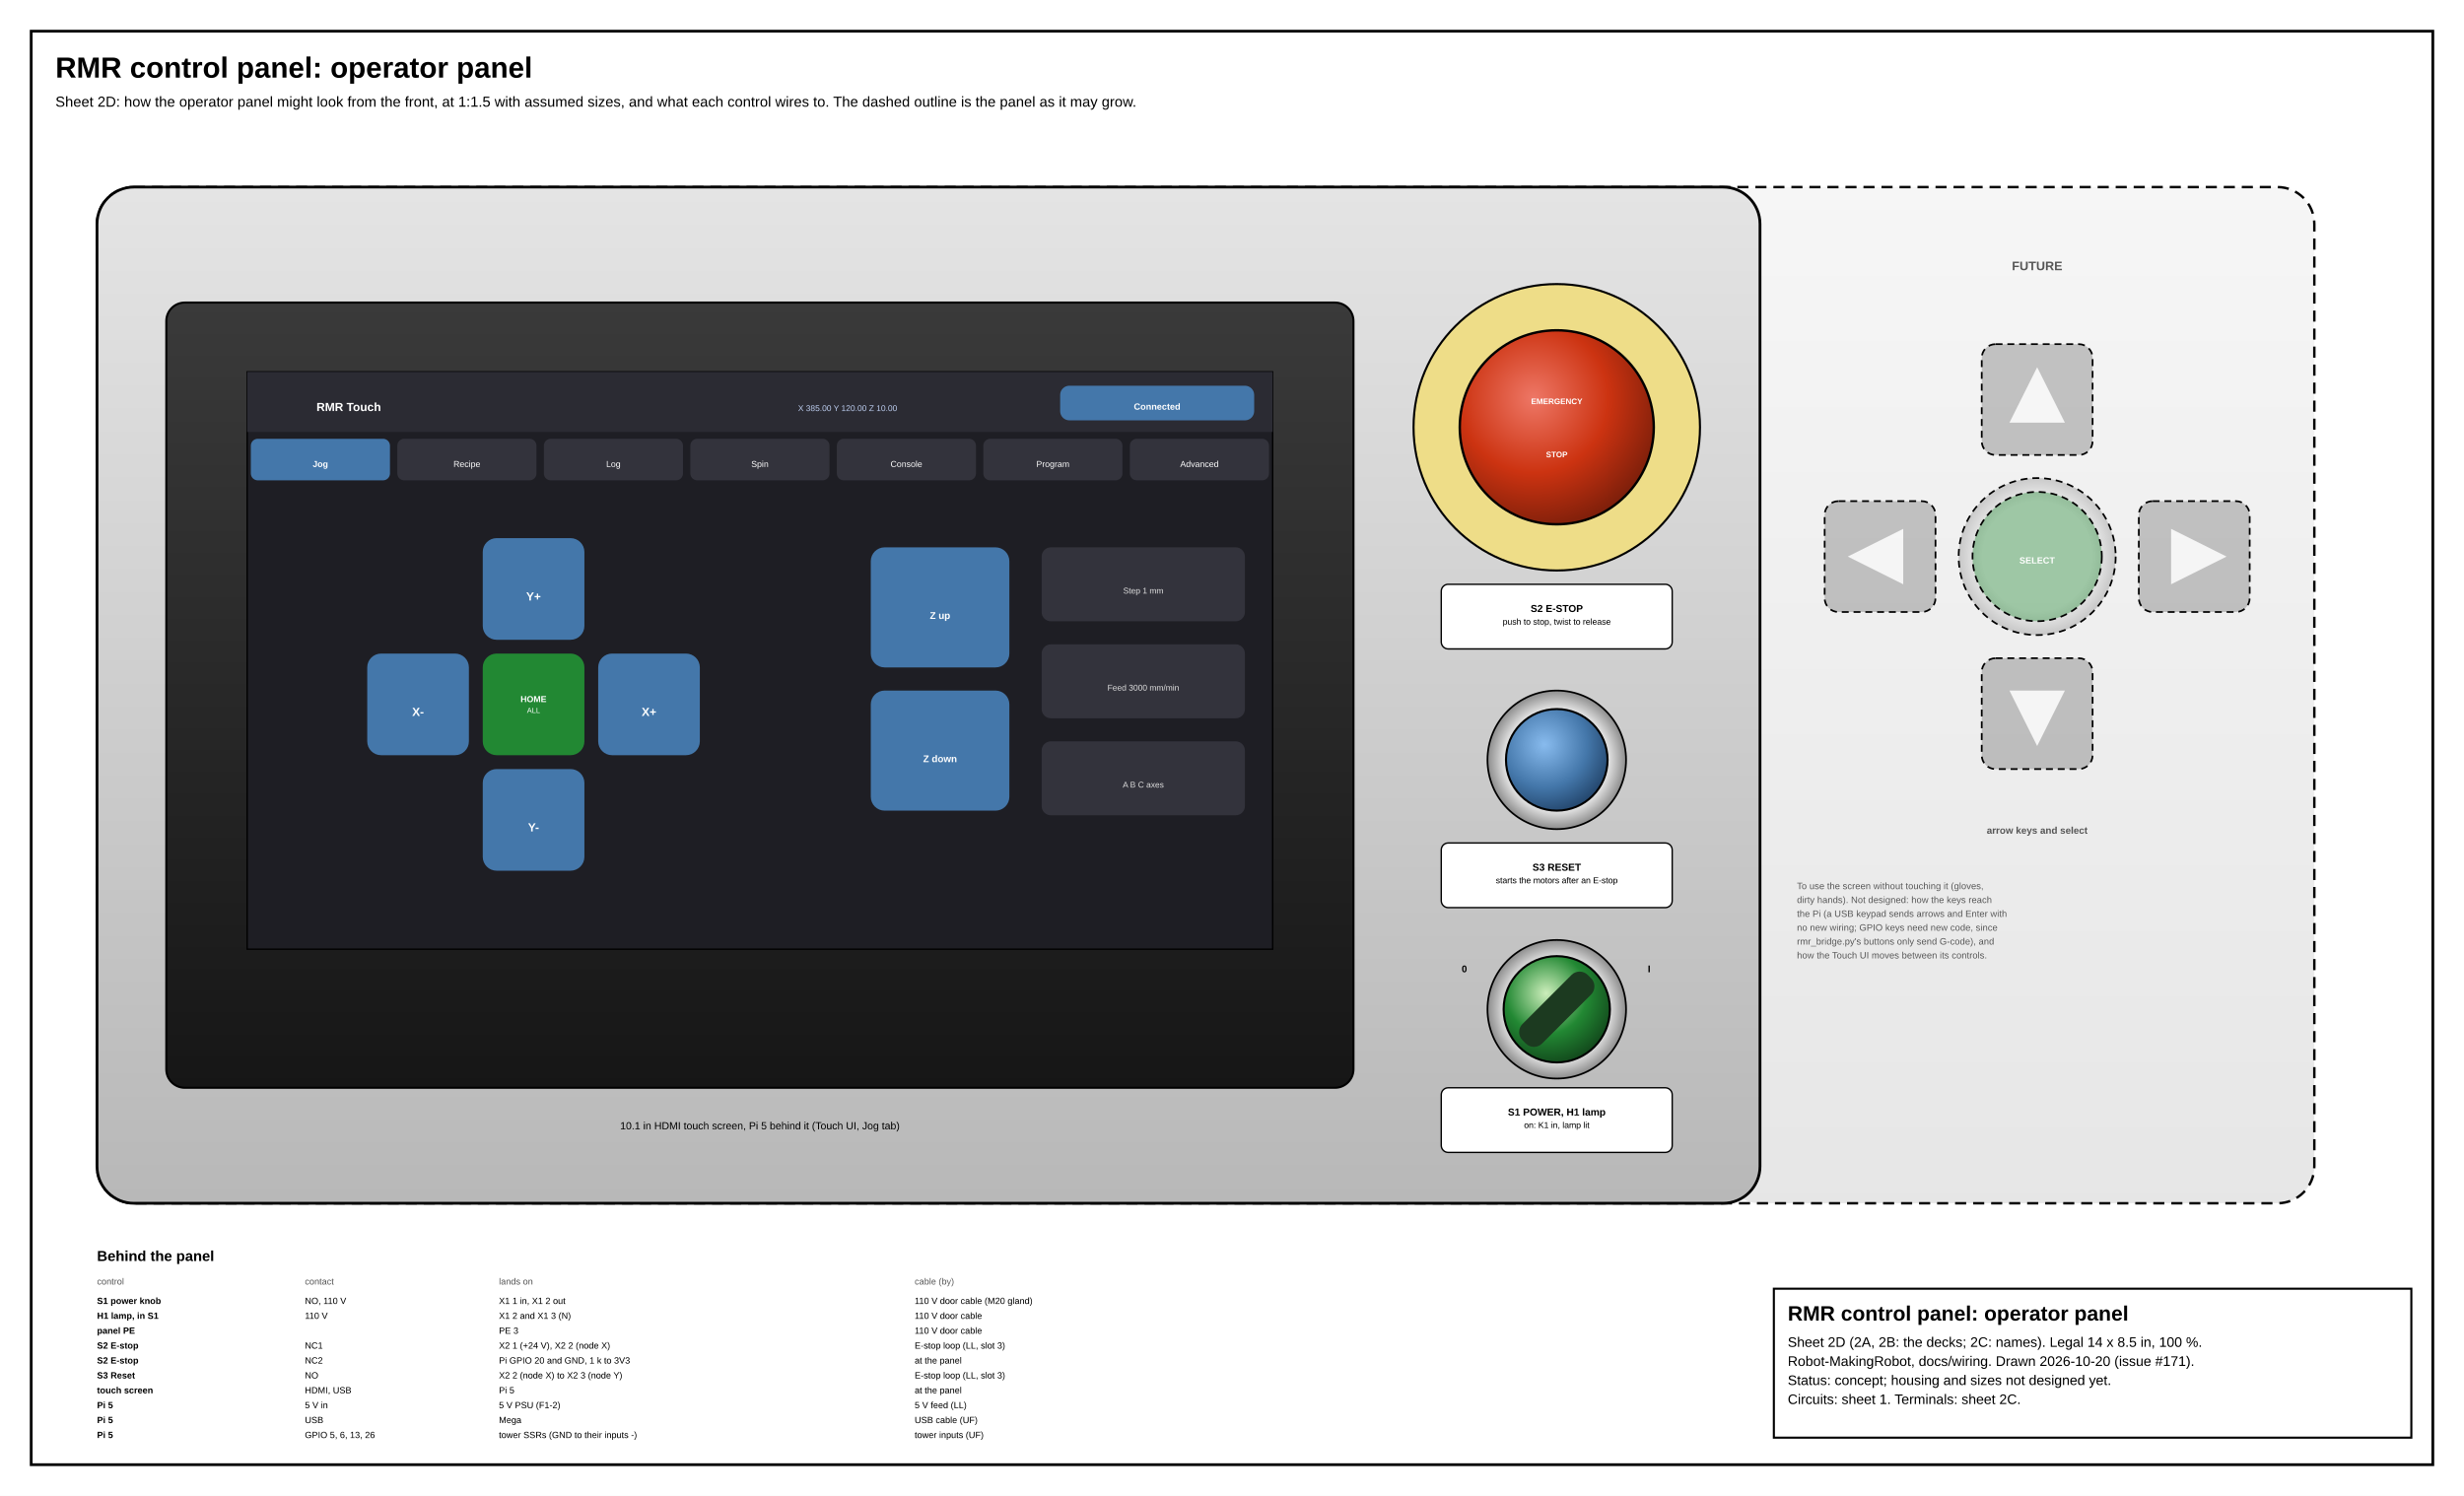
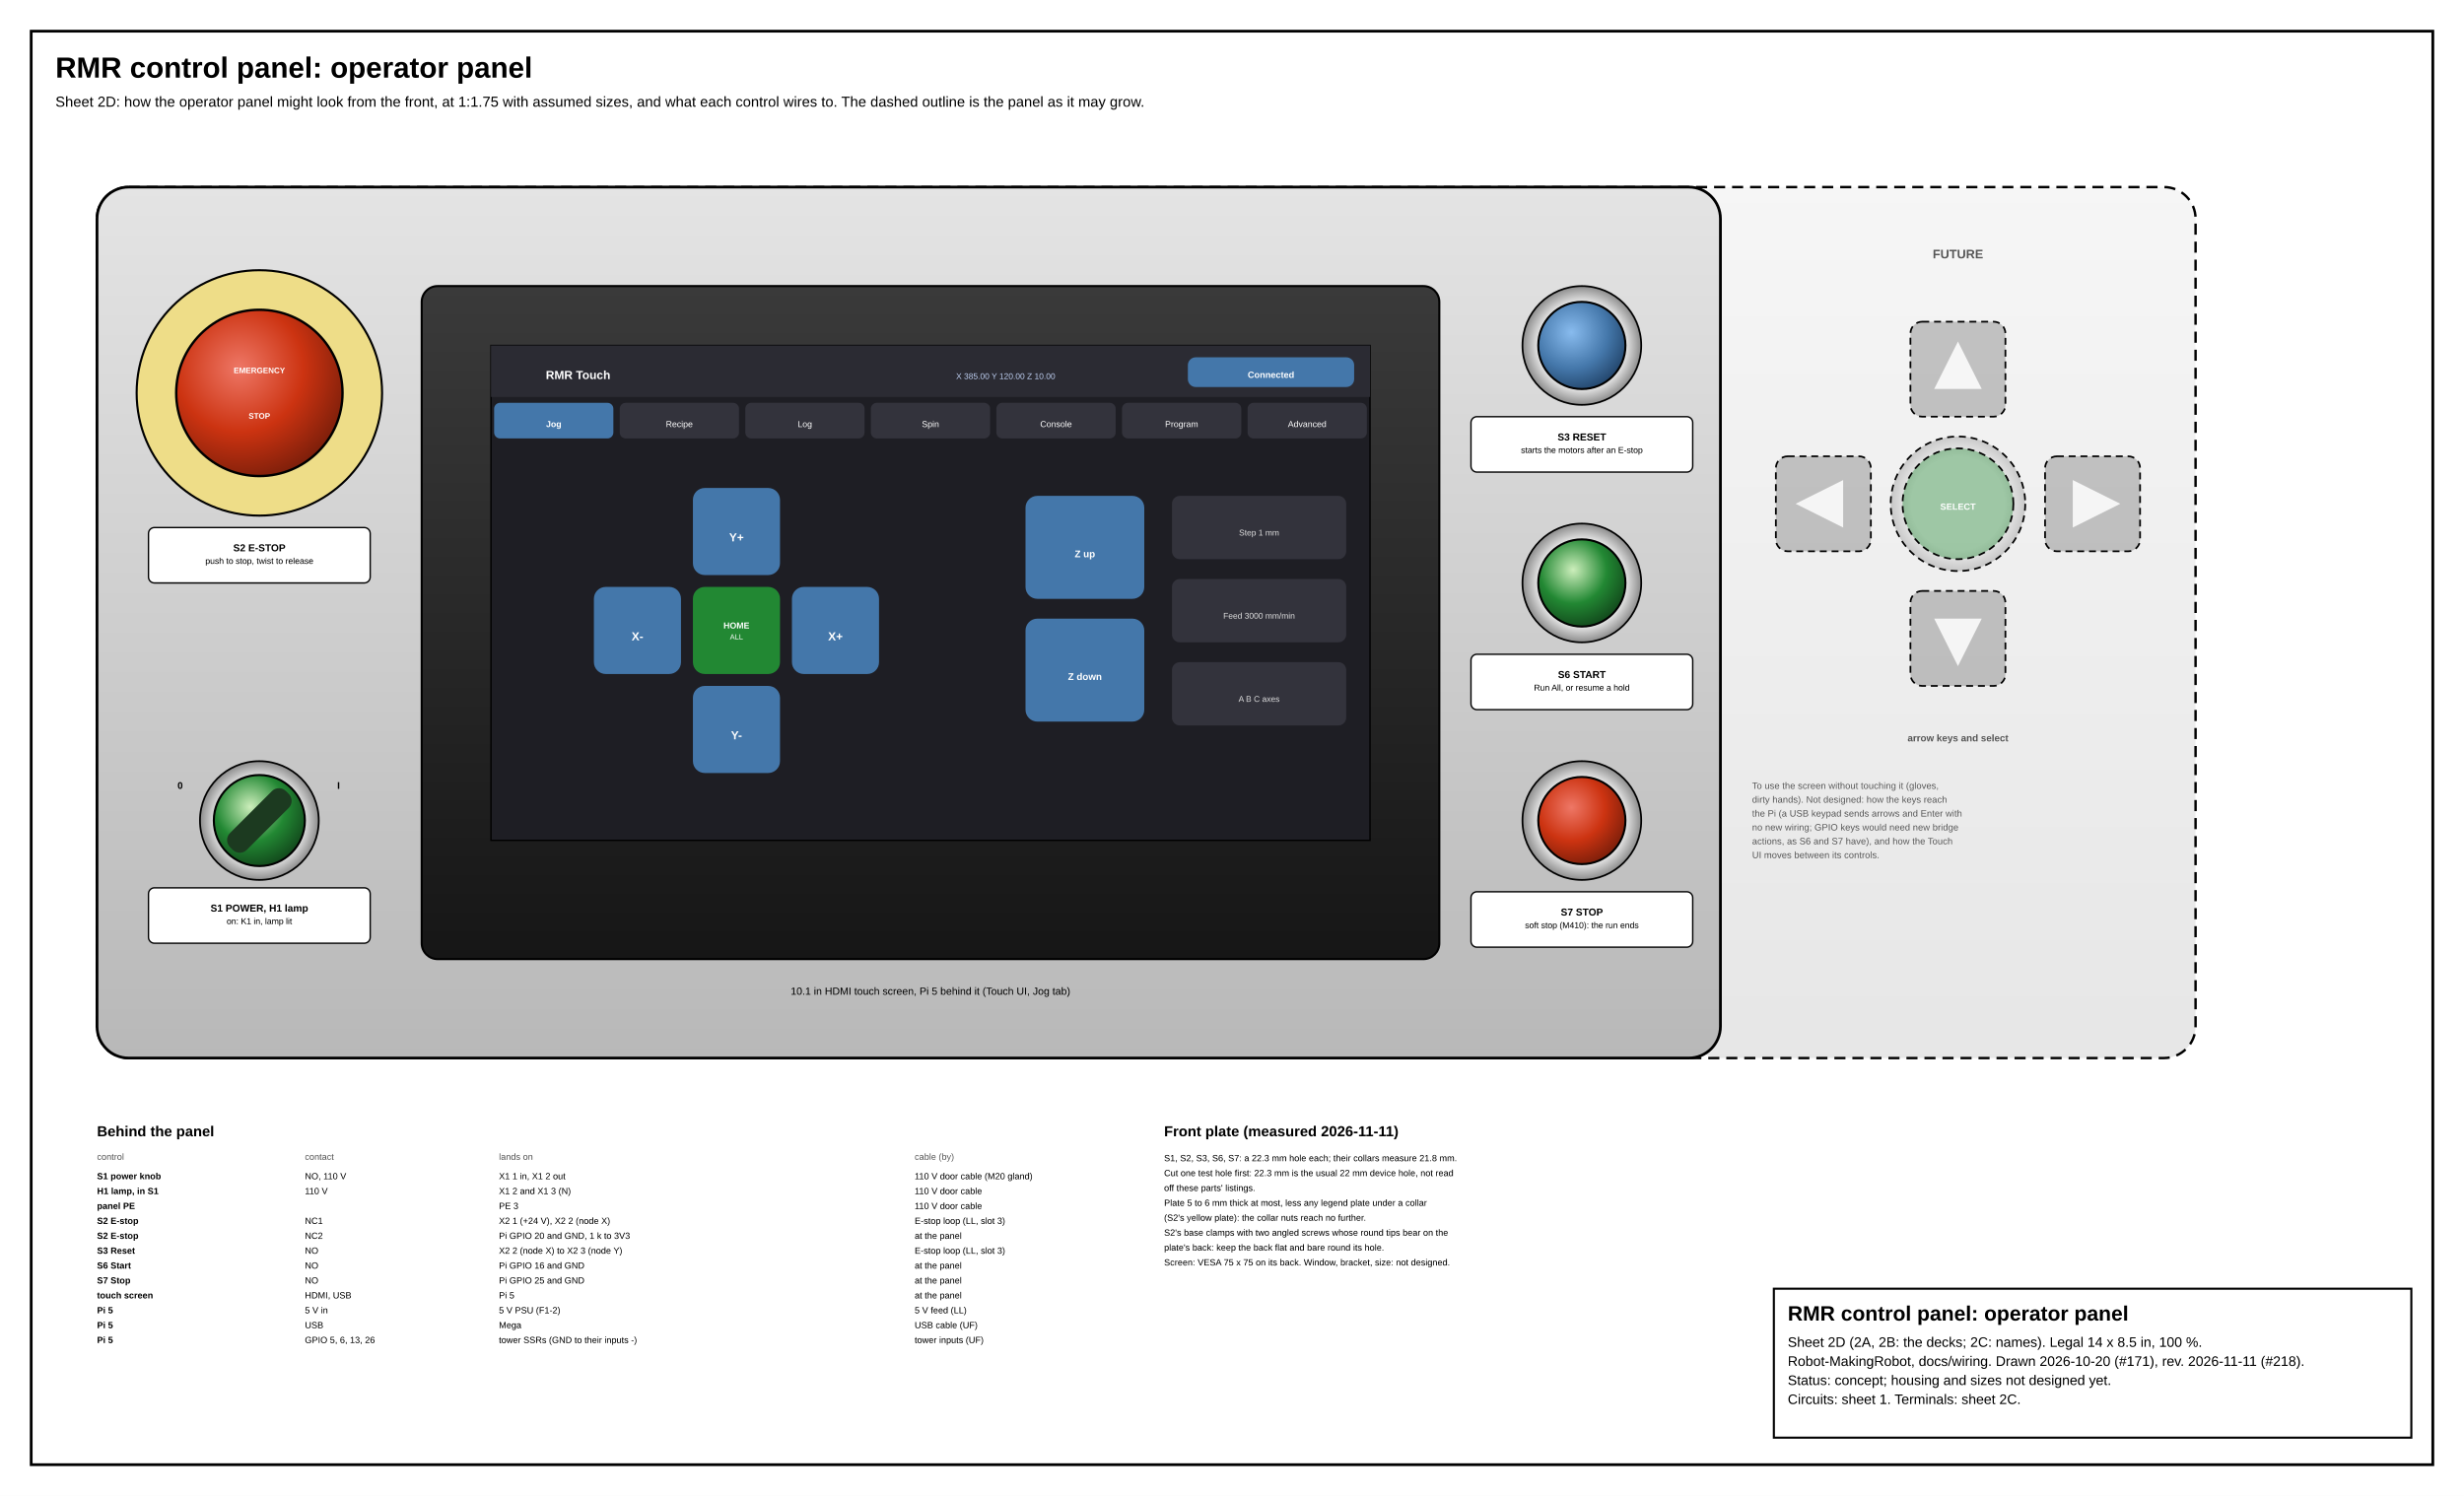
<svg xmlns="http://www.w3.org/2000/svg" width="14in" height="8.5in" viewBox="0 0 355.6 215.9">
  <style>
text{font-family:Arial,Helvetica,sans-serif;fill:#000}
path,line{fill:none;stroke-linecap:butt;stroke-linejoin:miter}
.ac{stroke:#CC3311;stroke-width:.6}
.va{stroke:#0077BB;stroke-width:.5}
.ve{stroke:#EE3377;stroke-width:.5}
.zp{stroke:#000;stroke-width:.55}
.zs{stroke:#33BBEE;stroke-width:.5}
.pe{stroke:#009988;stroke-width:.45;stroke-dasharray:2.4 .7 .5 .7}
.lv{stroke:#EE7733;stroke-width:.42}
.sg{stroke:#000;stroke-width:.22}
.zl{stroke:#000;stroke-width:.3}
.cb{stroke:#000;stroke-width:.85}
.sgc{stroke:#000;stroke-width:.5}
.mo{stroke:#000;stroke-width:.3}
.un{stroke-dasharray:1.1 .8}
.mech{stroke:#000;stroke-width:.2;stroke-dasharray:.8 .6}
.sym{stroke:#000;stroke-width:.32;fill:none}
.symf{stroke:#000;stroke-width:.32;fill:#fff}
.bx{fill:#fff;stroke:#000;stroke-width:.3}
.bxl{fill:#fff;stroke:#000;stroke-width:.22}
.frame{fill:none;stroke:#000;stroke-width:.4}
.zone{fill:none;stroke:#888;stroke-width:.2;stroke-dasharray:1.5 1}
.rail{fill:#d9d9d9;stroke:#666;stroke-width:.2}
.duct{fill:#f3f3f3;stroke:#999;stroke-width:.2}
.dot{stroke:none}
</style>
  <rect x="0" y="0" width="355.6" height="215.9" fill="#fff" />
  <rect class="frame" x="4.5" y="4.5" width="346.6" height="206.9" />
  <defs>
    <linearGradient id="opHousing" x1="0" y1="0" x2="0" y2="1">
      <stop offset="0" stop-color="#E4E4E4" />
      <stop offset="1" stop-color="#B8B8B8" />
    </linearGradient>
    <linearGradient id="opBezel" x1="0" y1="0" x2="0" y2="1">
      <stop offset="0" stop-color="#3A3A3A" />
      <stop offset="1" stop-color="#161616" />
    </linearGradient>
    <radialGradient id="opRed" cx=".38" cy=".35" r=".7">
      <stop offset="0" stop-color="#EE7766" />
      <stop offset=".55" stop-color="#CC3311" />
      <stop offset="1" stop-color="#7A1E0A" />
    </radialGradient>
    <radialGradient id="opBlue" cx=".38" cy=".35" r=".7">
      <stop offset="0" stop-color="#88BBEE" />
      <stop offset=".6" stop-color="#4477AA" />
      <stop offset="1" stop-color="#22446A" />
    </radialGradient>
    <radialGradient id="opGreen" cx=".4" cy=".35" r=".7">
      <stop offset="0" stop-color="#CCEEBB" />
      <stop offset=".55" stop-color="#228833" />
      <stop offset="1" stop-color="#11441A" />
    </radialGradient>
    <radialGradient id="opGrey" cx=".38" cy=".35" r=".7">
      <stop offset="0" stop-color="#DDDDDD" />
      <stop offset=".6" stop-color="#777777" />
      <stop offset="1" stop-color="#333333" />
    </radialGradient>
    <radialGradient id="opRing" cx=".5" cy=".5" r=".5">
      <stop offset=".7" stop-color="#F2F2F2" />
      <stop offset="1" stop-color="#8C8C8C" />
    </radialGradient>
  </defs>
-   <rect x="248.67" y="27" width="85.33" height="146.67" rx="5.33" fill="url(#opHousing)" stroke="none" stroke-width="0" fill-opacity=".35" />
-   <rect x="14" y="27" width="320" height="146.67" rx="5.33" fill="none" stroke="#000" stroke-width="0.35" stroke-dasharray="1.6 1" />
-   <rect x="14" y="27" width="240" height="146.67" rx="5.33" fill="url(#opHousing)" stroke="#000" stroke-width="0.4" />
-   <rect x="24" y="43.67" width="171.33" height="113.33" rx="2.67" fill="url(#opBezel)" stroke="#000" stroke-width="0.3" />
-   <rect x="35.67" y="53.67" width="148" height="83.33" rx="0" fill="#1E1E24" stroke="#000" stroke-width="0.2" />
-   <rect x="35.67" y="53.67" width="148" height="8.67" rx="0" fill="#2B2B33" stroke="none" stroke-width="0" />
-   <rect x="153" y="55.67" width="28" height="5" rx="1.33" fill="#4477AA" stroke="none" stroke-width="0" />
-   <rect x="36.2" y="63.33" width="20.08" height="6" rx="1" fill="#4477AA" stroke="none" stroke-width="0" />
-   <rect x="57.34" y="63.33" width="20.08" height="6" rx="1" fill="#33333C" stroke="none" stroke-width="0" />
-   <rect x="78.49" y="63.33" width="20.08" height="6" rx="1" fill="#33333C" stroke="none" stroke-width="0" />
-   <rect x="99.63" y="63.33" width="20.08" height="6" rx="1" fill="#33333C" stroke="none" stroke-width="0" />
-   <rect x="120.77" y="63.33" width="20.08" height="6" rx="1" fill="#33333C" stroke="none" stroke-width="0" />
-   <rect x="141.91" y="63.33" width="20.08" height="6" rx="1" fill="#33333C" stroke="none" stroke-width="0" />
-   <rect x="163.06" y="63.33" width="20.08" height="6" rx="1" fill="#33333C" stroke="none" stroke-width="0" />
-   <rect x="69.67" y="77.67" width="14.67" height="14.67" rx="2" fill="#4477AA" stroke="none" stroke-width="0" />
-   <rect x="69.67" y="111" width="14.67" height="14.67" rx="2" fill="#4477AA" stroke="none" stroke-width="0" />
-   <rect x="53" y="94.33" width="14.67" height="14.67" rx="2" fill="#4477AA" stroke="none" stroke-width="0" />
-   <rect x="86.33" y="94.33" width="14.67" height="14.67" rx="2" fill="#4477AA" stroke="none" stroke-width="0" />
-   <rect x="69.67" y="94.33" width="14.67" height="14.67" rx="2" fill="#228833" stroke="none" stroke-width="0" />
-   <rect x="125.67" y="79" width="20" height="17.33" rx="2" fill="#4477AA" stroke="none" stroke-width="0" />
-   <rect x="125.67" y="99.67" width="20" height="17.33" rx="2" fill="#4477AA" stroke="none" stroke-width="0" />
-   <rect x="150.33" y="79" width="29.33" height="10.67" rx="1.33" fill="#33333C" stroke="none" stroke-width="0" />
-   <rect x="150.33" y="93" width="29.33" height="10.67" rx="1.33" fill="#33333C" stroke="none" stroke-width="0" />
-   <rect x="150.33" y="107" width="29.33" height="10.67" rx="1.33" fill="#33333C" stroke="none" stroke-width="0" />
-   <circle cx="224.67" cy="61.67" r="20.67" fill="#EEDD88" stroke="#000" stroke-width="0.3" />
-   <circle cx="224.67" cy="61.67" r="11.33" fill="url(#opRing)" stroke="#000" stroke-width="0.2" />
-   <circle cx="224.67" cy="61.67" r="14" fill="url(#opRed)" stroke="#000" stroke-width="0.35" />
-   <rect x="208" y="84.33" width="33.33" height="9.33" rx="1" fill="#FFFFFF" stroke="#000" stroke-width="0.2" />
-   <circle cx="224.67" cy="109.67" r="10" fill="url(#opRing)" stroke="#000" stroke-width="0.25" />
-   <circle cx="224.67" cy="109.67" r="7.33" fill="url(#opBlue)" stroke="#000" stroke-width="0.3" />
-   <rect x="208" y="121.67" width="33.33" height="9.33" rx="1" fill="#FFFFFF" stroke="#000" stroke-width="0.2" />
-   <circle cx="224.67" cy="145.67" r="10" fill="url(#opRing)" stroke="#000" stroke-width="0.25" />
-   <circle cx="224.67" cy="145.67" r="7.67" fill="url(#opGreen)" stroke="#000" stroke-width="0.3" />
-   <rect x="222.67" y="139" width="4" height="13.33" rx="1.67" fill="#1C3A20" stroke="none" stroke-width="0" transform="rotate(45 224.67 145.67)" />
-   <rect x="208" y="157" width="33.33" height="9.33" rx="1" fill="#FFFFFF" stroke="#000" stroke-width="0.2" />
-   <rect x="286" y="49.67" width="16" height="16" rx="2" fill="#777777" stroke="#000" stroke-width="0.25" fill-opacity=".4" stroke-dasharray="1 .7" />
-   <path d="M294 53 L298 61 L290 61 Z" style="fill:#FFFFFF;fill-opacity:.85" stroke="none" />
-   <rect x="286" y="95" width="16" height="16" rx="2" fill="#777777" stroke="#000" stroke-width="0.25" fill-opacity=".4" stroke-dasharray="1 .7" />
-   <path d="M294 107.67 L290 99.67 L298 99.67 Z" style="fill:#FFFFFF;fill-opacity:.85" stroke="none" />
-   <rect x="263.33" y="72.33" width="16" height="16" rx="2" fill="#777777" stroke="#000" stroke-width="0.25" fill-opacity=".4" stroke-dasharray="1 .7" />
-   <path d="M266.67 80.33 L274.67 76.33 L274.67 84.33 Z" style="fill:#FFFFFF;fill-opacity:.85" stroke="none" />
-   <rect x="308.67" y="72.33" width="16" height="16" rx="2" fill="#777777" stroke="#000" stroke-width="0.25" fill-opacity=".4" stroke-dasharray="1 .7" />
-   <path d="M321.33 80.33 L313.33 84.33 L313.33 76.33 Z" style="fill:#FFFFFF;fill-opacity:.85" stroke="none" />
-   <circle cx="294" cy="80.33" r="11.33" fill="url(#opRing)" stroke="#000" stroke-width="0.25" fill-opacity=".4" stroke-dasharray="1 .7" />
-   <circle cx="294" cy="80.33" r="9.33" fill="#228833" stroke="#000" stroke-width="0.25" fill-opacity=".4" stroke-dasharray="1 .7" />
+   <rect x="243.71" y="27" width="73.14" height="125.71" rx="4.57" fill="url(#opHousing)" stroke="none" stroke-width="0" fill-opacity=".35" />
+   <rect x="14" y="27" width="302.86" height="125.71" rx="4.57" fill="none" stroke="#000" stroke-width="0.35" stroke-dasharray="1.6 1" />
+   <rect x="14" y="27" width="234.29" height="125.71" rx="4.57" fill="url(#opHousing)" stroke="#000" stroke-width="0.4" />
+   <rect x="60.86" y="41.29" width="146.86" height="97.14" rx="2.29" fill="url(#opBezel)" stroke="#000" stroke-width="0.3" />
+   <rect x="70.86" y="49.86" width="126.86" height="71.43" rx="0" fill="#1E1E24" stroke="#000" stroke-width="0.2" />
+   <rect x="70.86" y="49.86" width="126.86" height="7.43" rx="0" fill="#2B2B33" stroke="none" stroke-width="0" />
+   <rect x="171.43" y="51.57" width="24" height="4.29" rx="1.14" fill="#4477AA" stroke="none" stroke-width="0" />
+   <rect x="71.31" y="58.14" width="17.21" height="5.14" rx="0.86" fill="#4477AA" stroke="none" stroke-width="0" />
+   <rect x="89.44" y="58.14" width="17.21" height="5.14" rx="0.86" fill="#33333C" stroke="none" stroke-width="0" />
+   <rect x="107.56" y="58.14" width="17.21" height="5.14" rx="0.86" fill="#33333C" stroke="none" stroke-width="0" />
+   <rect x="125.68" y="58.14" width="17.21" height="5.14" rx="0.86" fill="#33333C" stroke="none" stroke-width="0" />
+   <rect x="143.8" y="58.14" width="17.21" height="5.14" rx="0.86" fill="#33333C" stroke="none" stroke-width="0" />
+   <rect x="161.93" y="58.14" width="17.21" height="5.14" rx="0.86" fill="#33333C" stroke="none" stroke-width="0" />
+   <rect x="180.05" y="58.14" width="17.21" height="5.14" rx="0.86" fill="#33333C" stroke="none" stroke-width="0" />
+   <rect x="100" y="70.43" width="12.57" height="12.57" rx="1.71" fill="#4477AA" stroke="none" stroke-width="0" />
+   <rect x="100" y="99" width="12.57" height="12.57" rx="1.71" fill="#4477AA" stroke="none" stroke-width="0" />
+   <rect x="85.71" y="84.71" width="12.57" height="12.57" rx="1.71" fill="#4477AA" stroke="none" stroke-width="0" />
+   <rect x="114.29" y="84.71" width="12.57" height="12.57" rx="1.71" fill="#4477AA" stroke="none" stroke-width="0" />
+   <rect x="100" y="84.71" width="12.57" height="12.57" rx="1.71" fill="#228833" stroke="none" stroke-width="0" />
+   <rect x="148" y="71.57" width="17.14" height="14.86" rx="1.71" fill="#4477AA" stroke="none" stroke-width="0" />
+   <rect x="148" y="89.29" width="17.14" height="14.86" rx="1.71" fill="#4477AA" stroke="none" stroke-width="0" />
+   <rect x="169.14" y="71.57" width="25.14" height="9.14" rx="1.14" fill="#33333C" stroke="none" stroke-width="0" />
+   <rect x="169.14" y="83.57" width="25.14" height="9.14" rx="1.14" fill="#33333C" stroke="none" stroke-width="0" />
+   <rect x="169.14" y="95.57" width="25.14" height="9.14" rx="1.14" fill="#33333C" stroke="none" stroke-width="0" />
+   <circle cx="37.43" cy="56.71" r="17.71" fill="#EEDD88" stroke="#000" stroke-width="0.3" />
+   <circle cx="37.43" cy="56.71" r="9.71" fill="url(#opRing)" stroke="#000" stroke-width="0.2" />
+   <circle cx="37.43" cy="56.71" r="12" fill="url(#opRed)" stroke="#000" stroke-width="0.35" />
+   <rect x="21.43" y="76.14" width="32" height="8" rx="0.86" fill="#FFFFFF" stroke="#000" stroke-width="0.2" />
+   <circle cx="37.43" cy="118.43" r="8.57" fill="url(#opRing)" stroke="#000" stroke-width="0.25" />
+   <circle cx="37.43" cy="118.43" r="6.57" fill="url(#opGreen)" stroke="#000" stroke-width="0.3" />
+   <rect x="35.71" y="112.71" width="3.43" height="11.43" rx="1.43" fill="#1C3A20" stroke="none" stroke-width="0" transform="rotate(45 37.43 118.43)" />
+   <rect x="21.43" y="128.14" width="32" height="8" rx="0.86" fill="#FFFFFF" stroke="#000" stroke-width="0.2" />
+   <circle cx="228.29" cy="49.86" r="8.57" fill="url(#opRing)" stroke="#000" stroke-width="0.25" />
+   <circle cx="228.29" cy="49.86" r="6.29" fill="url(#opBlue)" stroke="#000" stroke-width="0.3" />
+   <rect x="212.29" y="60.14" width="32" height="8" rx="0.86" fill="#FFFFFF" stroke="#000" stroke-width="0.2" />
+   <circle cx="228.29" cy="84.14" r="8.57" fill="url(#opRing)" stroke="#000" stroke-width="0.25" />
+   <circle cx="228.29" cy="84.14" r="6.29" fill="url(#opGreen)" stroke="#000" stroke-width="0.3" />
+   <rect x="212.29" y="94.43" width="32" height="8" rx="0.86" fill="#FFFFFF" stroke="#000" stroke-width="0.2" />
+   <circle cx="228.29" cy="118.43" r="8.57" fill="url(#opRing)" stroke="#000" stroke-width="0.25" />
+   <circle cx="228.29" cy="118.43" r="6.29" fill="url(#opRed)" stroke="#000" stroke-width="0.3" />
+   <rect x="212.29" y="128.71" width="32" height="8" rx="0.86" fill="#FFFFFF" stroke="#000" stroke-width="0.2" />
+   <rect x="275.71" y="46.43" width="13.71" height="13.71" rx="1.71" fill="#777777" stroke="#000" stroke-width="0.25" fill-opacity=".4" stroke-dasharray="1 .7" />
+   <path d="M282.57 49.29 L286 56.14 L279.14 56.14 Z" style="fill:#FFFFFF;fill-opacity:.85" stroke="none" />
+   <rect x="275.71" y="85.29" width="13.71" height="13.71" rx="1.71" fill="#777777" stroke="#000" stroke-width="0.25" fill-opacity=".4" stroke-dasharray="1 .7" />
+   <path d="M282.57 96.14 L279.14 89.29 L286 89.29 Z" style="fill:#FFFFFF;fill-opacity:.85" stroke="none" />
+   <rect x="256.29" y="65.86" width="13.71" height="13.71" rx="1.71" fill="#777777" stroke="#000" stroke-width="0.25" fill-opacity=".4" stroke-dasharray="1 .7" />
+   <path d="M259.14 72.71 L266 69.29 L266 76.14 Z" style="fill:#FFFFFF;fill-opacity:.85" stroke="none" />
+   <rect x="295.14" y="65.86" width="13.71" height="13.71" rx="1.71" fill="#777777" stroke="#000" stroke-width="0.25" fill-opacity=".4" stroke-dasharray="1 .7" />
+   <path d="M306 72.71 L299.14 76.14 L299.14 69.29 Z" style="fill:#FFFFFF;fill-opacity:.85" stroke="none" />
+   <circle cx="282.57" cy="72.71" r="9.71" fill="url(#opRing)" stroke="#000" stroke-width="0.25" fill-opacity=".4" stroke-dasharray="1 .7" />
+   <circle cx="282.57" cy="72.71" r="8" fill="#228833" stroke="#000" stroke-width="0.25" fill-opacity=".4" stroke-dasharray="1 .7" />
  <rect class="bx" x="256" y="186" width="92" height="21.5" />
  <text x="8" y="11.2" font-size="4.2" font-weight="bold">RMR control panel: operator panel</text>
-   <text x="8" y="15.4" font-size="2.1">Sheet 2D: how the operator panel might look from the front, at 1:1.5 with assumed sizes, and what each control wires to. The dashed outline is the panel as it may grow.</text>
-   <text x="50.33" y="59.33" font-size="1.7" style="fill:#FFFFFF" text-anchor="middle" font-weight="bold">RMR Touch</text>
-   <text x="167" y="59.13" font-size="1.3" style="fill:#FFFFFF" text-anchor="middle" font-weight="bold">Connected</text>
-   <text x="122.33" y="59.33" font-size="1.2" style="fill:#BBCCEE" text-anchor="middle">X 385.00  Y 120.00  Z 10.00</text>
-   <text x="46.24" y="67.4" font-size="1.25" style="fill:#FFFFFF" text-anchor="middle" font-weight="bold">Jog</text>
-   <text x="67.38" y="67.4" font-size="1.25" style="fill:#FFFFFF" text-anchor="middle">Recipe</text>
-   <text x="88.52" y="67.4" font-size="1.25" style="fill:#FFFFFF" text-anchor="middle">Log</text>
-   <text x="109.67" y="67.4" font-size="1.25" style="fill:#FFFFFF" text-anchor="middle">Spin</text>
-   <text x="130.81" y="67.4" font-size="1.25" style="fill:#FFFFFF" text-anchor="middle">Console</text>
-   <text x="151.95" y="67.4" font-size="1.25" style="fill:#FFFFFF" text-anchor="middle">Program</text>
-   <text x="173.1" y="67.4" font-size="1.25" style="fill:#FFFFFF" text-anchor="middle">Advanced</text>
-   <text x="77" y="86.67" font-size="1.7" style="fill:#FFFFFF" text-anchor="middle" font-weight="bold">Y+</text>
-   <text x="77" y="120" font-size="1.7" style="fill:#FFFFFF" text-anchor="middle" font-weight="bold">Y-</text>
-   <text x="60.33" y="103.33" font-size="1.7" style="fill:#FFFFFF" text-anchor="middle" font-weight="bold">X-</text>
-   <text x="93.67" y="103.33" font-size="1.7" style="fill:#FFFFFF" text-anchor="middle" font-weight="bold">X+</text>
-   <text x="77" y="101.33" font-size="1.25" style="fill:#FFFFFF" text-anchor="middle" font-weight="bold">HOME</text>
-   <text x="77" y="102.9" font-size="1.06" style="fill:#FFFFFF" text-anchor="middle">ALL</text>
-   <text x="135.67" y="89.33" font-size="1.4" style="fill:#FFFFFF" text-anchor="middle" font-weight="bold">Z up</text>
-   <text x="135.67" y="110" font-size="1.4" style="fill:#FFFFFF" text-anchor="middle" font-weight="bold">Z down</text>
-   <text x="165" y="85.67" font-size="1.2" style="fill:#DDDDDD" text-anchor="middle">Step  1 mm</text>
-   <text x="165" y="99.67" font-size="1.2" style="fill:#DDDDDD" text-anchor="middle">Feed  3000 mm/min</text>
-   <text x="165" y="113.67" font-size="1.2" style="fill:#DDDDDD" text-anchor="middle">A  B  C axes</text>
-   <text x="109.67" y="163" font-size="1.5" style="fill:#000" text-anchor="middle">10.1 in HDMI touch screen, Pi 5 behind it (Touch UI, Jog tab)</text>
-   <text x="224.67" y="58.33" font-size="1.15" style="fill:#FFFFFF" text-anchor="middle" font-weight="bold">EMERGENCY</text>
-   <text x="224.67" y="66" font-size="1.15" style="fill:#FFFFFF" text-anchor="middle" font-weight="bold">STOP</text>
-   <text x="224.67" y="88.33" font-size="1.45" style="fill:#000" text-anchor="middle" font-weight="bold">S2  E-STOP</text>
-   <text x="224.67" y="90.15" font-size="1.23" style="fill:#000" text-anchor="middle">push to stop, twist to release</text>
-   <text x="224.67" y="125.67" font-size="1.45" style="fill:#000" text-anchor="middle" font-weight="bold">S3  RESET</text>
-   <text x="224.67" y="127.48" font-size="1.23" style="fill:#000" text-anchor="middle">starts the motors after an E-stop</text>
-   <text x="211.33" y="140.33" font-size="1.4" style="fill:#000" text-anchor="middle" font-weight="bold">0</text>
-   <text x="238" y="140.33" font-size="1.4" style="fill:#000" text-anchor="middle" font-weight="bold">I</text>
-   <text x="224.67" y="161" font-size="1.45" style="fill:#000" text-anchor="middle" font-weight="bold">S1  POWER, H1 lamp</text>
-   <text x="224.67" y="162.81" font-size="1.23" style="fill:#000" text-anchor="middle">on: K1 in, lamp lit</text>
-   <text x="294" y="81.33" font-size="1.3" style="fill:#FFFFFF" text-anchor="middle" font-weight="bold">SELECT</text>
-   <text x="294" y="39" font-size="1.8" style="fill:#555555" text-anchor="middle" font-weight="bold">FUTURE</text>
-   <text x="294" y="120.33" font-size="1.4" style="fill:#555555" text-anchor="middle" font-weight="bold">arrow keys and select</text>
-   <text x="259.33" y="128.33" font-size="1.35" style="fill:#555555">To use the screen without touching it (gloves,</text>
-   <text x="259.33" y="130.33" font-size="1.35" style="fill:#555555">dirty hands). Not designed: how the keys reach</text>
-   <text x="259.33" y="132.33" font-size="1.35" style="fill:#555555">the Pi (a USB keypad sends arrows and Enter with</text>
-   <text x="259.33" y="134.33" font-size="1.35" style="fill:#555555">no new wiring; GPIO keys need new code, since</text>
-   <text x="259.33" y="136.33" font-size="1.35" style="fill:#555555">rmr_bridge.py's buttons only send G-code), and</text>
-   <text x="259.33" y="138.33" font-size="1.35" style="fill:#555555">how the Touch UI moves between its controls.</text>
-   <text x="14" y="182" font-size="2.1" font-weight="bold">Behind the panel</text>
-   <text x="14" y="185.4" font-size="1.3" style="fill:#555555">control</text>
-   <text x="44" y="185.4" font-size="1.3" style="fill:#555555">contact</text>
-   <text x="72" y="185.4" font-size="1.3" style="fill:#555555">lands on</text>
-   <text x="132" y="185.4" font-size="1.3" style="fill:#555555">cable (by)</text>
-   <text x="14" y="188.2" font-size="1.3" font-weight="bold">S1 power knob</text>
-   <text x="44" y="188.2" font-size="1.3">NO, 110 V</text>
-   <text x="72" y="188.2" font-size="1.3">X1 1 in, X1 2 out</text>
-   <text x="132" y="188.2" font-size="1.3">110 V door cable (M20 gland)</text>
-   <text x="14" y="190.35" font-size="1.3" font-weight="bold">H1 lamp, in S1</text>
-   <text x="44" y="190.35" font-size="1.3">110 V</text>
-   <text x="72" y="190.35" font-size="1.3">X1 2 and X1 3 (N)</text>
-   <text x="132" y="190.35" font-size="1.3">110 V door cable</text>
-   <text x="14" y="192.5" font-size="1.3" font-weight="bold">panel PE</text>
-   <text x="44" y="192.5" font-size="1.3" />
-   <text x="72" y="192.5" font-size="1.3">PE 3</text>
-   <text x="132" y="192.5" font-size="1.3">110 V door cable</text>
-   <text x="14" y="194.65" font-size="1.3" font-weight="bold">S2 E-stop</text>
-   <text x="44" y="194.65" font-size="1.3">NC1</text>
-   <text x="72" y="194.65" font-size="1.3">X2 1 (+24 V), X2 2 (node X)</text>
-   <text x="132" y="194.65" font-size="1.3">E-stop loop (LL, slot 3)</text>
-   <text x="14" y="196.8" font-size="1.3" font-weight="bold">S2 E-stop</text>
-   <text x="44" y="196.8" font-size="1.3">NC2</text>
-   <text x="72" y="196.8" font-size="1.3">Pi GPIO 20 and GND, 1 k to 3V3</text>
-   <text x="132" y="196.8" font-size="1.3">at the panel</text>
-   <text x="14" y="198.95" font-size="1.3" font-weight="bold">S3 Reset</text>
-   <text x="44" y="198.95" font-size="1.3">NO</text>
-   <text x="72" y="198.95" font-size="1.3">X2 2 (node X) to X2 3 (node Y)</text>
-   <text x="132" y="198.95" font-size="1.3">E-stop loop (LL, slot 3)</text>
-   <text x="14" y="201.1" font-size="1.3" font-weight="bold">touch screen</text>
-   <text x="44" y="201.1" font-size="1.3">HDMI, USB</text>
-   <text x="72" y="201.1" font-size="1.3">Pi 5</text>
-   <text x="132" y="201.1" font-size="1.3">at the panel</text>
-   <text x="14" y="203.25" font-size="1.3" font-weight="bold">Pi 5</text>
-   <text x="44" y="203.25" font-size="1.3">5 V in</text>
-   <text x="72" y="203.25" font-size="1.3">5 V PSU (F1-2)</text>
-   <text x="132" y="203.25" font-size="1.3">5 V feed (LL)</text>
-   <text x="14" y="205.4" font-size="1.3" font-weight="bold">Pi 5</text>
-   <text x="44" y="205.4" font-size="1.3">USB</text>
-   <text x="72" y="205.4" font-size="1.3">Mega</text>
-   <text x="132" y="205.4" font-size="1.3">USB cable (UF)</text>
-   <text x="14" y="207.55" font-size="1.3" font-weight="bold">Pi 5</text>
-   <text x="44" y="207.55" font-size="1.3">GPIO 5, 6, 13, 26</text>
-   <text x="72" y="207.55" font-size="1.3">tower SSRs (GND to their inputs -)</text>
-   <text x="132" y="207.55" font-size="1.3">tower inputs (UF)</text>
+   <text x="8" y="15.4" font-size="2.1">Sheet 2D: how the operator panel might look from the front, at 1:1.75 with assumed sizes, and what each control wires to. The dashed outline is the panel as it may grow.</text>
+   <text x="83.43" y="54.71" font-size="1.7" style="fill:#FFFFFF" text-anchor="middle" font-weight="bold">RMR Touch</text>
+   <text x="183.43" y="54.54" font-size="1.3" style="fill:#FFFFFF" text-anchor="middle" font-weight="bold">Connected</text>
+   <text x="145.14" y="54.71" font-size="1.2" style="fill:#BBCCEE" text-anchor="middle">X 385.00  Y 120.00  Z 10.00</text>
+   <text x="79.92" y="61.63" font-size="1.25" style="fill:#FFFFFF" text-anchor="middle" font-weight="bold">Jog</text>
+   <text x="98.04" y="61.63" font-size="1.25" style="fill:#FFFFFF" text-anchor="middle">Recipe</text>
+   <text x="116.16" y="61.63" font-size="1.25" style="fill:#FFFFFF" text-anchor="middle">Log</text>
+   <text x="134.29" y="61.63" font-size="1.25" style="fill:#FFFFFF" text-anchor="middle">Spin</text>
+   <text x="152.41" y="61.63" font-size="1.25" style="fill:#FFFFFF" text-anchor="middle">Console</text>
+   <text x="170.53" y="61.63" font-size="1.25" style="fill:#FFFFFF" text-anchor="middle">Program</text>
+   <text x="188.65" y="61.63" font-size="1.25" style="fill:#FFFFFF" text-anchor="middle">Advanced</text>
+   <text x="106.29" y="78.14" font-size="1.7" style="fill:#FFFFFF" text-anchor="middle" font-weight="bold">Y+</text>
+   <text x="106.29" y="106.71" font-size="1.7" style="fill:#FFFFFF" text-anchor="middle" font-weight="bold">Y-</text>
+   <text x="92" y="92.43" font-size="1.7" style="fill:#FFFFFF" text-anchor="middle" font-weight="bold">X-</text>
+   <text x="120.57" y="92.43" font-size="1.7" style="fill:#FFFFFF" text-anchor="middle" font-weight="bold">X+</text>
+   <text x="106.29" y="90.71" font-size="1.25" style="fill:#FFFFFF" text-anchor="middle" font-weight="bold">HOME</text>
+   <text x="106.29" y="92.28" font-size="1.06" style="fill:#FFFFFF" text-anchor="middle">ALL</text>
+   <text x="156.57" y="80.43" font-size="1.4" style="fill:#FFFFFF" text-anchor="middle" font-weight="bold">Z up</text>
+   <text x="156.57" y="98.14" font-size="1.4" style="fill:#FFFFFF" text-anchor="middle" font-weight="bold">Z down</text>
+   <text x="181.71" y="77.29" font-size="1.2" style="fill:#DDDDDD" text-anchor="middle">Step  1 mm</text>
+   <text x="181.71" y="89.29" font-size="1.2" style="fill:#DDDDDD" text-anchor="middle">Feed  3000 mm/min</text>
+   <text x="181.71" y="101.29" font-size="1.2" style="fill:#DDDDDD" text-anchor="middle">A  B  C axes</text>
+   <text x="134.29" y="143.57" font-size="1.5" style="fill:#000" text-anchor="middle">10.1 in HDMI touch screen, Pi 5 behind it (Touch UI, Jog tab)</text>
+   <text x="37.43" y="53.86" font-size="1.15" style="fill:#FFFFFF" text-anchor="middle" font-weight="bold">EMERGENCY</text>
+   <text x="37.43" y="60.43" font-size="1.15" style="fill:#FFFFFF" text-anchor="middle" font-weight="bold">STOP</text>
+   <text x="37.43" y="79.57" font-size="1.45" style="fill:#000" text-anchor="middle" font-weight="bold">S2  E-STOP</text>
+   <text x="37.43" y="81.38" font-size="1.23" style="fill:#000" text-anchor="middle">push to stop, twist to release</text>
+   <text x="26" y="113.86" font-size="1.4" style="fill:#000" text-anchor="middle" font-weight="bold">0</text>
+   <text x="48.86" y="113.86" font-size="1.4" style="fill:#000" text-anchor="middle" font-weight="bold">I</text>
+   <text x="37.43" y="131.57" font-size="1.45" style="fill:#000" text-anchor="middle" font-weight="bold">S1  POWER, H1 lamp</text>
+   <text x="37.43" y="133.38" font-size="1.23" style="fill:#000" text-anchor="middle">on: K1 in, lamp lit</text>
+   <text x="228.29" y="63.57" font-size="1.45" style="fill:#000" text-anchor="middle" font-weight="bold">S3  RESET</text>
+   <text x="228.29" y="65.38" font-size="1.23" style="fill:#000" text-anchor="middle">starts the motors after an E-stop</text>
+   <text x="228.29" y="97.86" font-size="1.45" style="fill:#000" text-anchor="middle" font-weight="bold">S6  START</text>
+   <text x="228.29" y="99.67" font-size="1.23" style="fill:#000" text-anchor="middle">Run All, or resume a hold</text>
+   <text x="228.29" y="132.14" font-size="1.45" style="fill:#000" text-anchor="middle" font-weight="bold">S7  STOP</text>
+   <text x="228.29" y="133.96" font-size="1.23" style="fill:#000" text-anchor="middle">soft stop (M410): the run ends</text>
+   <text x="282.57" y="73.57" font-size="1.3" style="fill:#FFFFFF" text-anchor="middle" font-weight="bold">SELECT</text>
+   <text x="282.57" y="37.29" font-size="1.8" style="fill:#555555" text-anchor="middle" font-weight="bold">FUTURE</text>
+   <text x="282.57" y="107" font-size="1.4" style="fill:#555555" text-anchor="middle" font-weight="bold">arrow keys and select</text>
+   <text x="252.86" y="113.86" font-size="1.35" style="fill:#555555">To use the screen without touching it (gloves,</text>
+   <text x="252.86" y="115.86" font-size="1.35" style="fill:#555555">dirty hands). Not designed: how the keys reach</text>
+   <text x="252.86" y="117.86" font-size="1.35" style="fill:#555555">the Pi (a USB keypad sends arrows and Enter with</text>
+   <text x="252.86" y="119.86" font-size="1.35" style="fill:#555555">no new wiring; GPIO keys would need new bridge</text>
+   <text x="252.86" y="121.86" font-size="1.35" style="fill:#555555">actions, as S6 and S7 have), and how the Touch</text>
+   <text x="252.86" y="123.86" font-size="1.35" style="fill:#555555">UI moves between its controls.</text>
+   <text x="168" y="164" font-size="2.1" font-weight="bold">Front plate (measured 2026-11-11)</text>
+   <text x="168" y="167.6" font-size="1.3">S1, S2, S3, S6, S7: a 22.3 mm hole each; their collars measure 21.8 mm.</text>
+   <text x="168" y="169.75" font-size="1.3">Cut one test hole first: 22.3 mm is the usual 22 mm device hole, not read</text>
+   <text x="168" y="171.9" font-size="1.3">off these parts' listings.</text>
+   <text x="168" y="174.05" font-size="1.3">Plate 5 to 6 mm thick at most, less any legend plate under a collar</text>
+   <text x="168" y="176.2" font-size="1.3">(S2's yellow plate): the collar nuts reach no further.</text>
+   <text x="168" y="178.35" font-size="1.3">S2's base clamps with two angled screws whose round tips bear on the</text>
+   <text x="168" y="180.5" font-size="1.3">plate's back: keep the back flat and bare round its hole.</text>
+   <text x="168" y="182.65" font-size="1.3">Screen: VESA 75 x 75 on its back. Window, bracket, size: not designed.</text>
+   <text x="14" y="164" font-size="2.1" font-weight="bold">Behind the panel</text>
+   <text x="14" y="167.4" font-size="1.3" style="fill:#555555">control</text>
+   <text x="44" y="167.4" font-size="1.3" style="fill:#555555">contact</text>
+   <text x="72" y="167.4" font-size="1.3" style="fill:#555555">lands on</text>
+   <text x="132" y="167.4" font-size="1.3" style="fill:#555555">cable (by)</text>
+   <text x="14" y="170.2" font-size="1.3" font-weight="bold">S1 power knob</text>
+   <text x="44" y="170.2" font-size="1.3">NO, 110 V</text>
+   <text x="72" y="170.2" font-size="1.3">X1 1 in, X1 2 out</text>
+   <text x="132" y="170.2" font-size="1.3">110 V door cable (M20 gland)</text>
+   <text x="14" y="172.35" font-size="1.3" font-weight="bold">H1 lamp, in S1</text>
+   <text x="44" y="172.35" font-size="1.3">110 V</text>
+   <text x="72" y="172.35" font-size="1.3">X1 2 and X1 3 (N)</text>
+   <text x="132" y="172.35" font-size="1.3">110 V door cable</text>
+   <text x="14" y="174.5" font-size="1.3" font-weight="bold">panel PE</text>
+   <text x="44" y="174.5" font-size="1.3" />
+   <text x="72" y="174.5" font-size="1.3">PE 3</text>
+   <text x="132" y="174.5" font-size="1.3">110 V door cable</text>
+   <text x="14" y="176.65" font-size="1.3" font-weight="bold">S2 E-stop</text>
+   <text x="44" y="176.65" font-size="1.3">NC1</text>
+   <text x="72" y="176.65" font-size="1.3">X2 1 (+24 V), X2 2 (node X)</text>
+   <text x="132" y="176.65" font-size="1.3">E-stop loop (LL, slot 3)</text>
+   <text x="14" y="178.8" font-size="1.3" font-weight="bold">S2 E-stop</text>
+   <text x="44" y="178.8" font-size="1.3">NC2</text>
+   <text x="72" y="178.8" font-size="1.3">Pi GPIO 20 and GND, 1 k to 3V3</text>
+   <text x="132" y="178.8" font-size="1.3">at the panel</text>
+   <text x="14" y="180.95" font-size="1.3" font-weight="bold">S3 Reset</text>
+   <text x="44" y="180.95" font-size="1.3">NO</text>
+   <text x="72" y="180.95" font-size="1.3">X2 2 (node X) to X2 3 (node Y)</text>
+   <text x="132" y="180.95" font-size="1.3">E-stop loop (LL, slot 3)</text>
+   <text x="14" y="183.1" font-size="1.3" font-weight="bold">S6 Start</text>
+   <text x="44" y="183.1" font-size="1.3">NO</text>
+   <text x="72" y="183.1" font-size="1.3">Pi GPIO 16 and GND</text>
+   <text x="132" y="183.1" font-size="1.3">at the panel</text>
+   <text x="14" y="185.25" font-size="1.3" font-weight="bold">S7 Stop</text>
+   <text x="44" y="185.25" font-size="1.3">NO</text>
+   <text x="72" y="185.25" font-size="1.3">Pi GPIO 25 and GND</text>
+   <text x="132" y="185.25" font-size="1.3">at the panel</text>
+   <text x="14" y="187.4" font-size="1.3" font-weight="bold">touch screen</text>
+   <text x="44" y="187.4" font-size="1.3">HDMI, USB</text>
+   <text x="72" y="187.4" font-size="1.3">Pi 5</text>
+   <text x="132" y="187.4" font-size="1.3">at the panel</text>
+   <text x="14" y="189.55" font-size="1.3" font-weight="bold">Pi 5</text>
+   <text x="44" y="189.55" font-size="1.3">5 V in</text>
+   <text x="72" y="189.55" font-size="1.3">5 V PSU (F1-2)</text>
+   <text x="132" y="189.55" font-size="1.3">5 V feed (LL)</text>
+   <text x="14" y="191.7" font-size="1.3" font-weight="bold">Pi 5</text>
+   <text x="44" y="191.7" font-size="1.3">USB</text>
+   <text x="72" y="191.7" font-size="1.3">Mega</text>
+   <text x="132" y="191.7" font-size="1.3">USB cable (UF)</text>
+   <text x="14" y="193.85" font-size="1.3" font-weight="bold">Pi 5</text>
+   <text x="44" y="193.85" font-size="1.3">GPIO 5, 6, 13, 26</text>
+   <text x="72" y="193.85" font-size="1.3">tower SSRs (GND to their inputs -)</text>
+   <text x="132" y="193.85" font-size="1.3">tower inputs (UF)</text>
  <text x="258" y="190.6" font-size="3" font-weight="bold">RMR control panel: operator panel</text>
  <text x="258" y="194.4" font-size="2">Sheet 2D (2A, 2B: the decks; 2C: names). Legal 14 x 8.5 in, 100 %.</text>
-   <text x="258" y="197.15" font-size="2">Robot-MakingRobot, docs/wiring. Drawn 2026-10-20 (issue #171).</text>
+   <text x="258" y="197.15" font-size="2">Robot-MakingRobot, docs/wiring. Drawn 2026-10-20 (#171), rev. 2026-11-11 (#218).</text>
  <text x="258" y="199.9" font-size="2">Status: concept; housing and sizes not designed yet.</text>
  <text x="258" y="202.65" font-size="2">Circuits: sheet 1. Terminals: sheet 2C.</text>
</svg>
